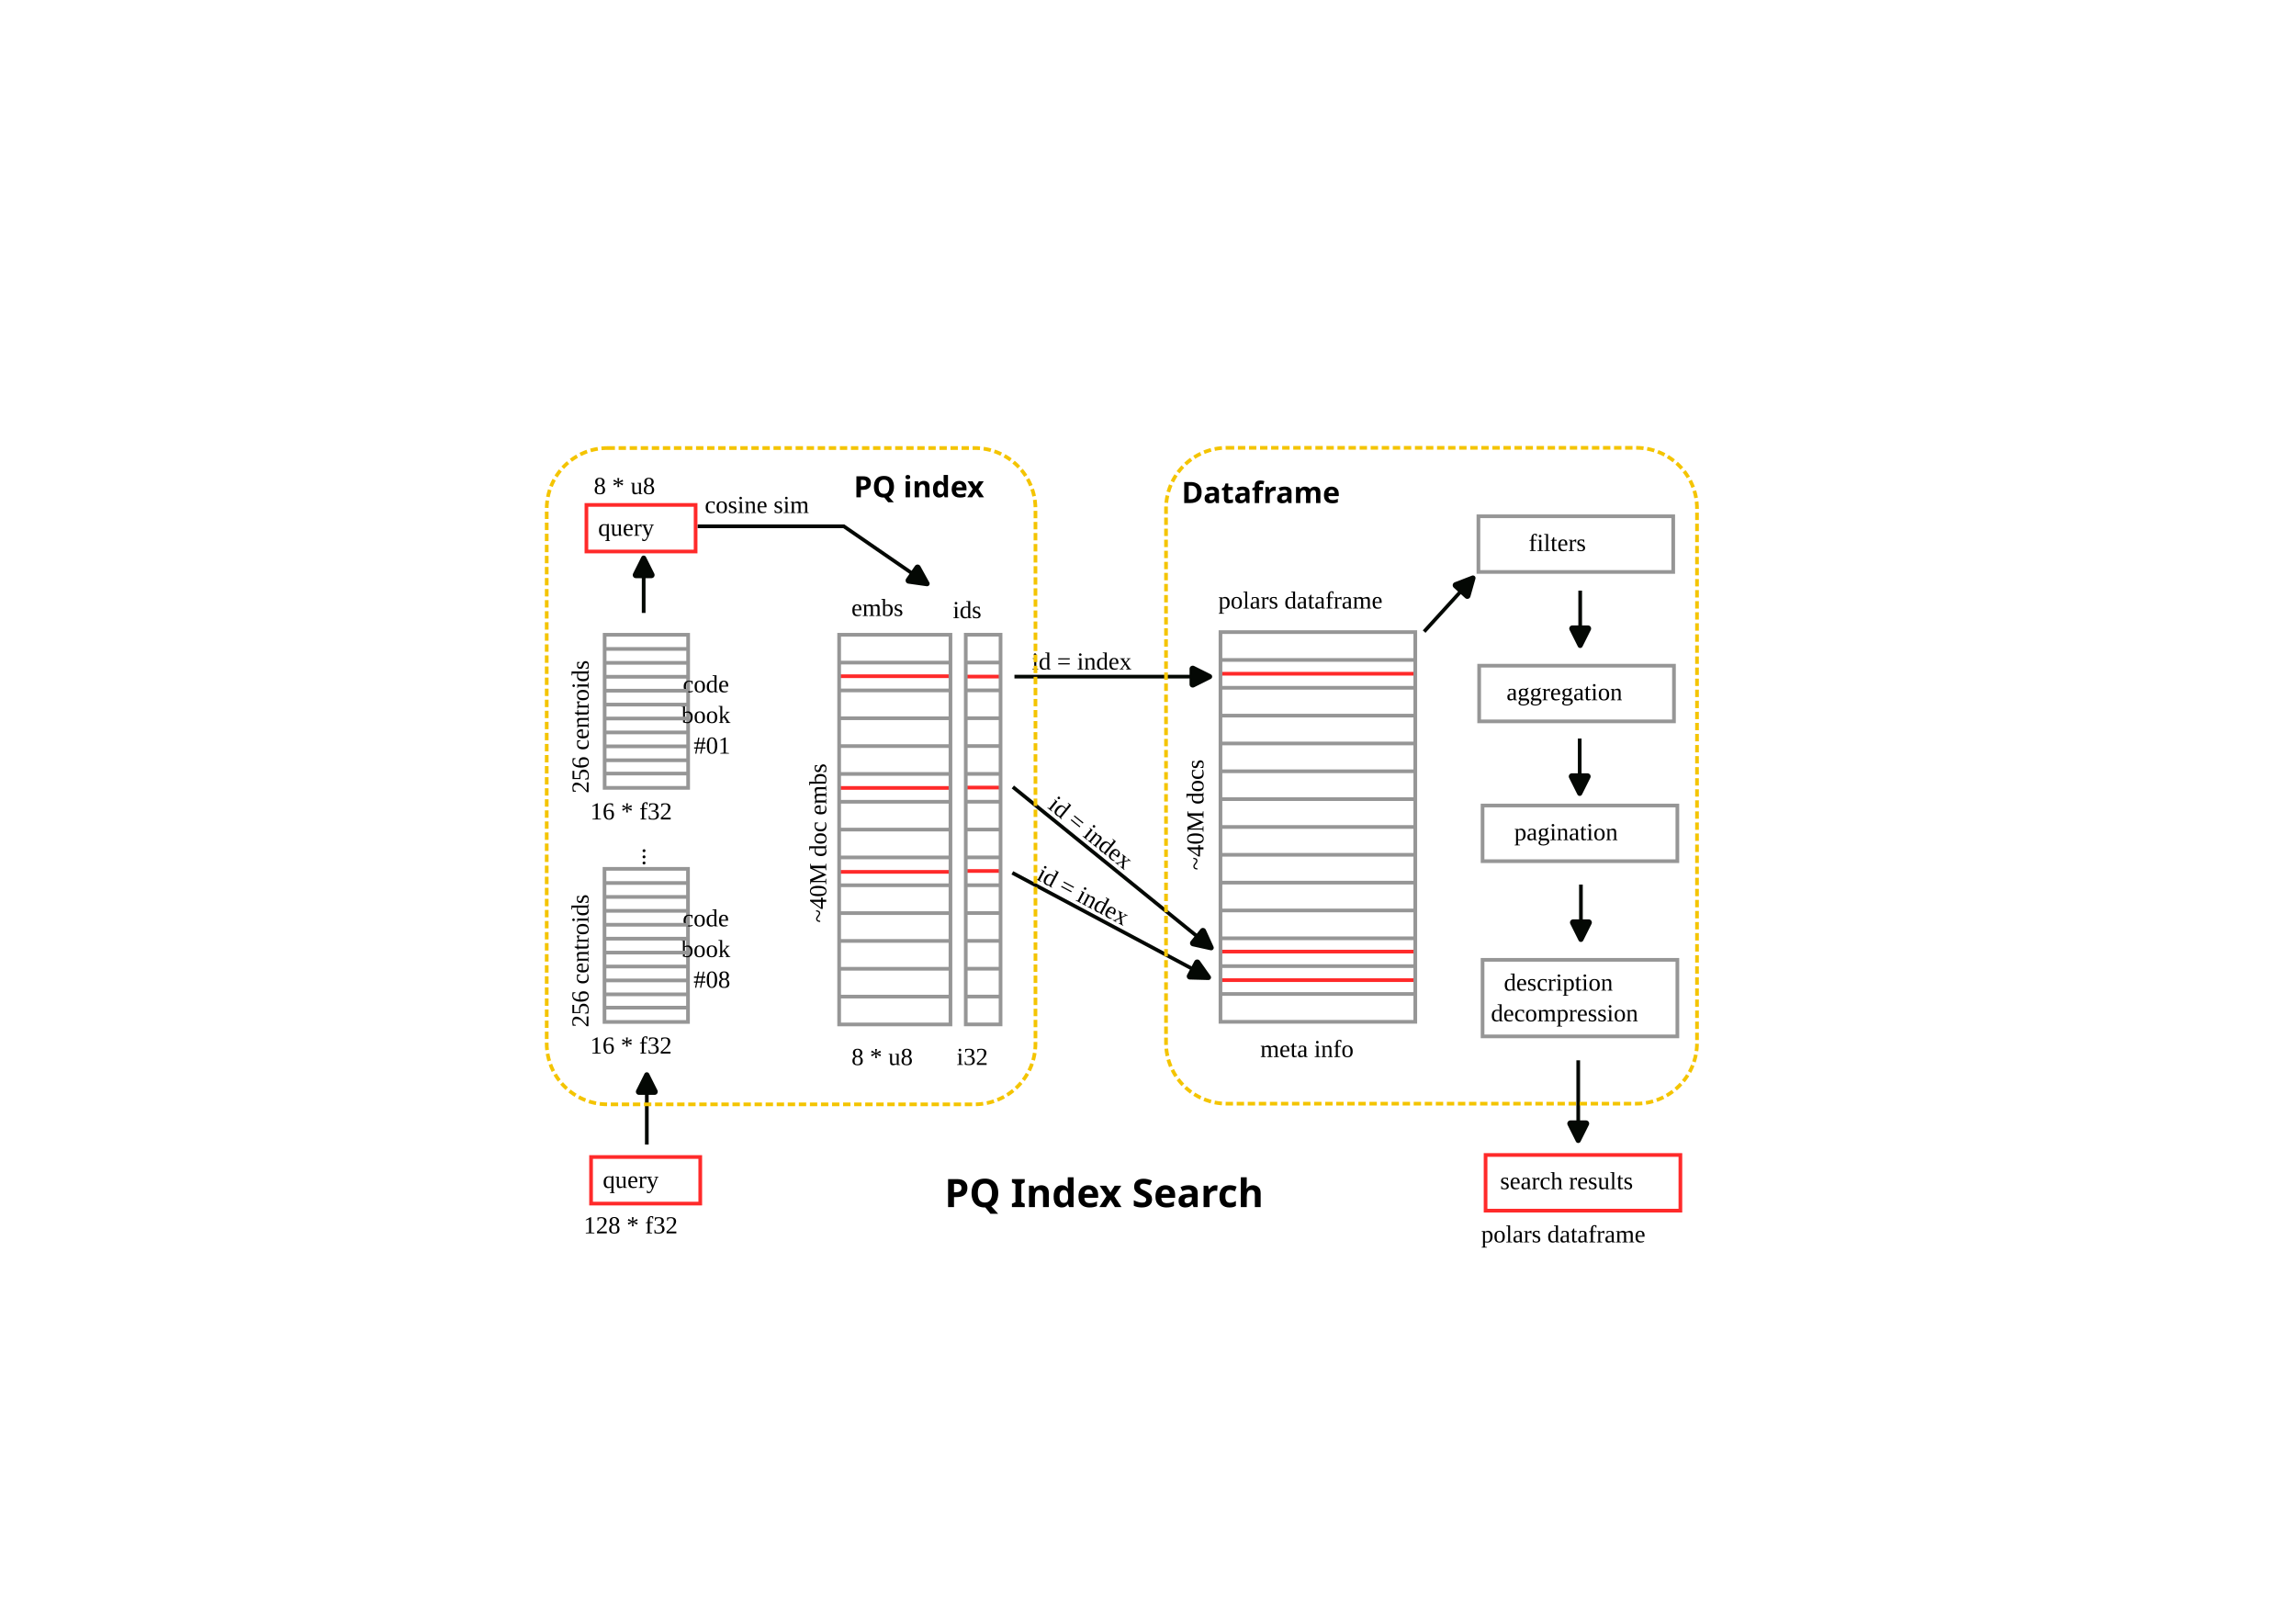
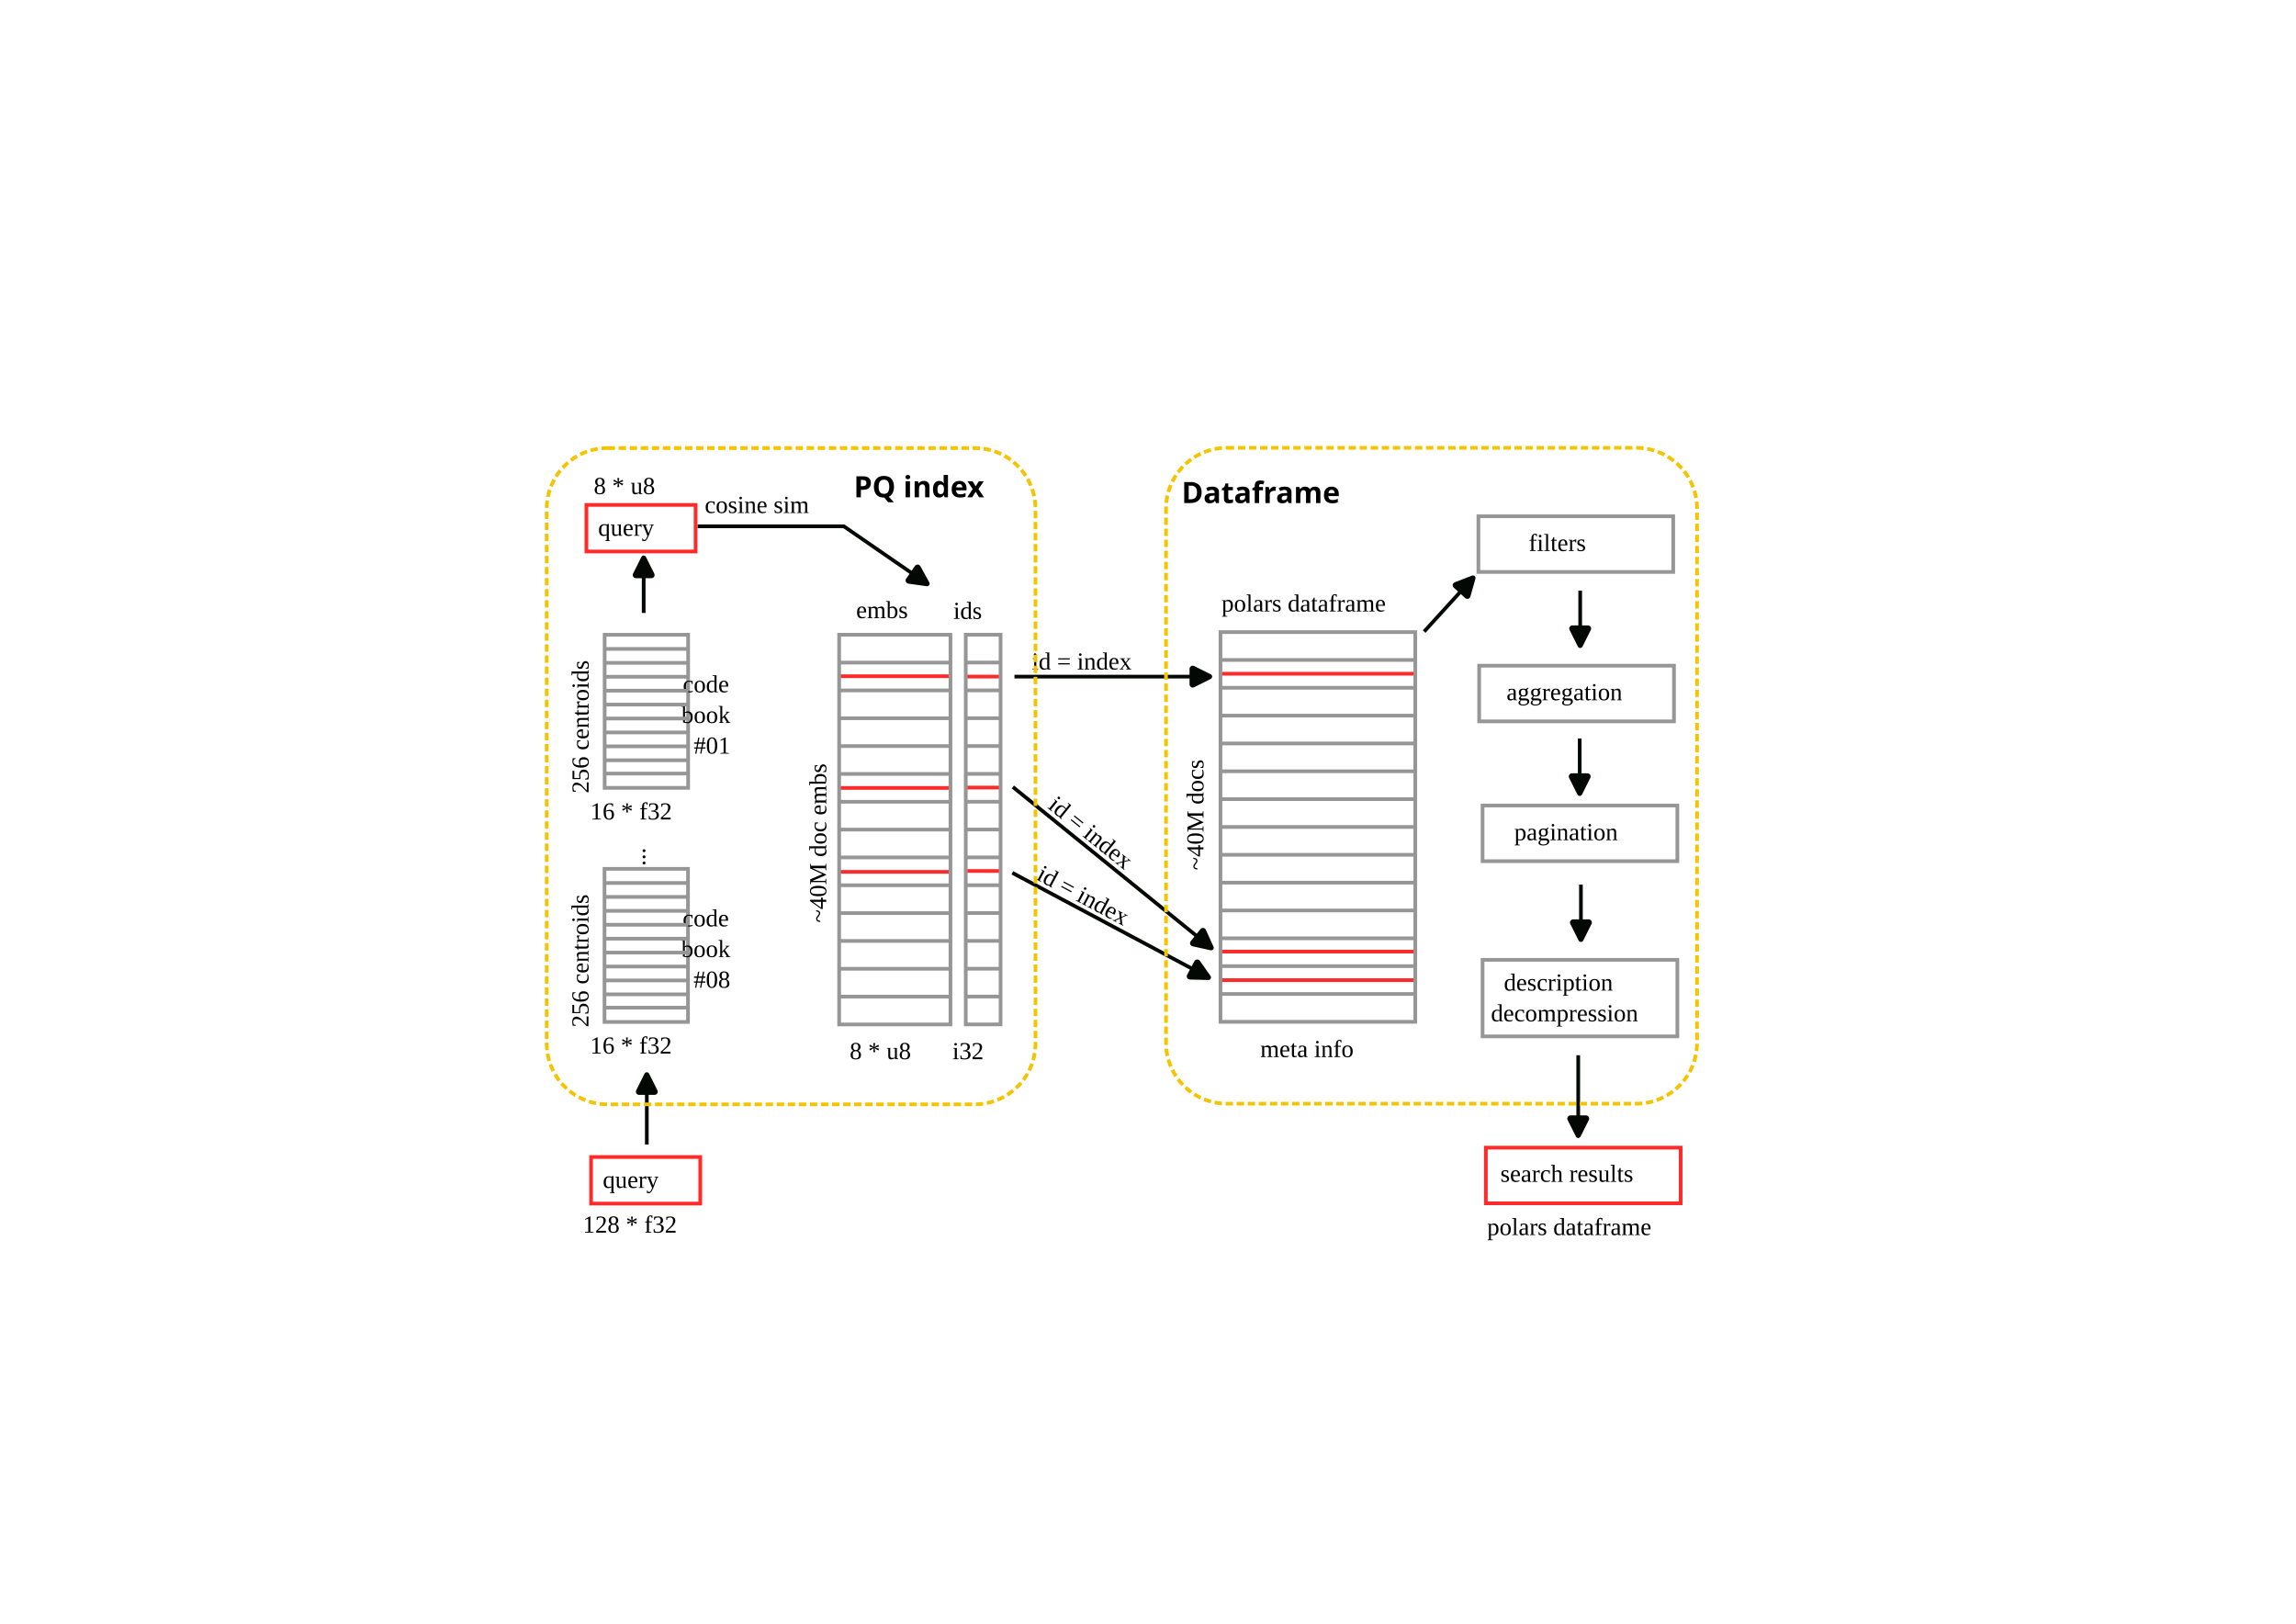
<svg xmlns="http://www.w3.org/2000/svg" width="297mm" height="210mm" viewBox="0 0 297 210" version="1.1" id="svg1348">
  <defs id="defs1345">
    <marker style="overflow:visible" id="RoundedArrow-3-9-7-9" refX="0" refY="0" orient="auto-start-reverse" markerWidth="6.135" markerHeight="5.93" viewBox="0 0 6.135 5.93" preserveAspectRatio="xMidYMid">
      <path transform="scale(0.7)" d="m -0.211,-4.106 6.422,3.211 a 1,1 90 0 1 0,1.789 L -0.211,4.106 A 1.236,1.236 31.717 0 1 -2,3 v -6 a 1.236,1.236 148.283 0 1 1.789,-1.106 z" style="fill:context-stroke;fill-rule:evenodd;stroke:none" id="path1367-8-7-87-7" />
    </marker>
    <marker style="overflow:visible" id="RoundedArrow-3-9-7-1" refX="0" refY="0" orient="auto-start-reverse" markerWidth="6.135" markerHeight="5.93" viewBox="0 0 6.135 5.93" preserveAspectRatio="xMidYMid">
      <path transform="scale(0.7)" d="m -0.211,-4.106 6.422,3.211 a 1,1 90 0 1 0,1.789 L -0.211,4.106 A 1.236,1.236 31.717 0 1 -2,3 v -6 a 1.236,1.236 148.283 0 1 1.789,-1.106 z" style="fill:context-stroke;fill-rule:evenodd;stroke:none" id="path1367-8-7-87-2" />
    </marker>
    <marker style="overflow:visible" id="RoundedArrow-3-2" refX="0" refY="0" orient="auto-start-reverse" markerWidth="6.135" markerHeight="5.93" viewBox="0 0 6.135 5.93" preserveAspectRatio="xMidYMid">
      <path transform="scale(0.7)" d="m -0.211,-4.106 6.422,3.211 a 1,1 90 0 1 0,1.789 L -0.211,4.106 A 1.236,1.236 31.717 0 1 -2,3 v -6 a 1.236,1.236 148.283 0 1 1.789,-1.106 z" style="fill:context-stroke;fill-rule:evenodd;stroke:none" id="path1367-8-58" />
    </marker>
    <marker style="overflow:visible" id="RoundedArrow-3-7" refX="0" refY="0" orient="auto-start-reverse" markerWidth="6.135" markerHeight="5.93" viewBox="0 0 6.135 5.93" preserveAspectRatio="xMidYMid">
      <path transform="scale(0.7)" d="m -0.211,-4.106 6.422,3.211 a 1,1 90 0 1 0,1.789 L -0.211,4.106 A 1.236,1.236 31.717 0 1 -2,3 v -6 a 1.236,1.236 148.283 0 1 1.789,-1.106 z" style="fill:context-stroke;fill-rule:evenodd;stroke:none" id="path1367-8-5" />
    </marker>
    <marker style="overflow:visible" id="RoundedArrow-3-7-4" refX="0" refY="0" orient="auto-start-reverse" markerWidth="6.135" markerHeight="5.93" viewBox="0 0 6.135 5.93" preserveAspectRatio="xMidYMid">
      <path transform="scale(0.7)" d="m -0.211,-4.106 6.422,3.211 a 1,1 90 0 1 0,1.789 L -0.211,4.106 A 1.236,1.236 31.717 0 1 -2,3 v -6 a 1.236,1.236 148.283 0 1 1.789,-1.106 z" style="fill:context-stroke;fill-rule:evenodd;stroke:none" id="path1367-8-5-6" />
    </marker>
    <marker style="overflow:visible" id="RoundedArrow-3-7-7" refX="0" refY="0" orient="auto-start-reverse" markerWidth="6.135" markerHeight="5.93" viewBox="0 0 6.135 5.93" preserveAspectRatio="xMidYMid">
      <path transform="scale(0.7)" d="m -0.211,-4.106 6.422,3.211 a 1,1 90 0 1 0,1.789 L -0.211,4.106 A 1.236,1.236 31.717 0 1 -2,3 v -6 a 1.236,1.236 148.283 0 1 1.789,-1.106 z" style="fill:context-stroke;fill-rule:evenodd;stroke:none" id="path1367-8-5-9" />
    </marker>
    <marker style="overflow:visible" id="RoundedArrow-3-7-8" refX="0" refY="0" orient="auto-start-reverse" markerWidth="6.135" markerHeight="5.93" viewBox="0 0 6.135 5.93" preserveAspectRatio="xMidYMid">
      <path transform="scale(0.7)" d="m -0.211,-4.106 6.422,3.211 a 1,1 90 0 1 0,1.789 L -0.211,4.106 A 1.236,1.236 31.717 0 1 -2,3 v -6 a 1.236,1.236 148.283 0 1 1.789,-1.106 z" style="fill:context-stroke;fill-rule:evenodd;stroke:none" id="path1367-8-5-5" />
    </marker>
    <marker style="overflow:visible" id="RoundedArrow-3-9-9" refX="0" refY="0" orient="auto-start-reverse" markerWidth="6.135" markerHeight="5.93" viewBox="0 0 6.135 5.93" preserveAspectRatio="xMidYMid">
      <path transform="scale(0.7)" d="m -0.211,-4.106 6.422,3.211 a 1,1 90 0 1 0,1.789 L -0.211,4.106 A 1.236,1.236 31.717 0 1 -2,3 v -6 a 1.236,1.236 148.283 0 1 1.789,-1.106 z" style="fill:context-stroke;fill-rule:evenodd;stroke:none" id="path1367-8-7-0" />
    </marker>
    <marker style="overflow:visible" id="RoundedArrow-3-9-2" refX="0" refY="0" orient="auto-start-reverse" markerWidth="6.135" markerHeight="5.93" viewBox="0 0 6.135 5.93" preserveAspectRatio="xMidYMid">
      <path transform="scale(0.7)" d="m -0.211,-4.106 6.422,3.211 a 1,1 90 0 1 0,1.789 L -0.211,4.106 A 1.236,1.236 31.717 0 1 -2,3 v -6 a 1.236,1.236 148.283 0 1 1.789,-1.106 z" style="fill:context-stroke;fill-rule:evenodd;stroke:none" id="path1367-8-7-2" />
    </marker>
    <marker style="overflow:visible" id="RoundedArrow-3-9-0" refX="0" refY="0" orient="auto-start-reverse" markerWidth="6.135" markerHeight="5.93" viewBox="0 0 6.135 5.93" preserveAspectRatio="xMidYMid">
      <path transform="scale(0.7)" d="m -0.211,-4.106 6.422,3.211 a 1,1 90 0 1 0,1.789 L -0.211,4.106 A 1.236,1.236 31.717 0 1 -2,3 v -6 a 1.236,1.236 148.283 0 1 1.789,-1.106 z" style="fill:context-stroke;fill-rule:evenodd;stroke:none" id="path1367-8-7-3" />
    </marker>
    <marker style="overflow:visible" id="RoundedArrow-3-9-3-2" refX="0" refY="0" orient="auto-start-reverse" markerWidth="6.135" markerHeight="5.93" viewBox="0 0 6.135 5.93" preserveAspectRatio="xMidYMid">
      <path transform="scale(0.7)" d="m -0.211,-4.106 6.422,3.211 a 1,1 90 0 1 0,1.789 L -0.211,4.106 A 1.236,1.236 31.717 0 1 -2,3 v -6 a 1.236,1.236 148.283 0 1 1.789,-1.106 z" style="fill:context-stroke;fill-rule:evenodd;stroke:none" id="path1367-8-7-6" />
    </marker>
  </defs>
  <g id="layer1">
    <path style="fill:none;stroke:#ff2a2a;stroke-width:0.477;stroke-dasharray:none;stroke-opacity:1" d="m 157.903,87.136 h 25.189" id="path983-6-7-6-64-7-0-4-0-29" />
    <path style="fill:none;stroke:#ff2a2a;stroke-width:0.477;stroke-dasharray:none;stroke-opacity:1" d="m 157.925,123.074 h 25.189" id="path983-6-7-6-64-7-0-4-0-2" />
    <path style="fill:none;stroke:#ff2a2a;stroke-width:0.477;stroke-dasharray:none;stroke-opacity:1" d="m 157.897,126.765 h 25.189" id="path983-6-7-6-64-7-0-4-0" />
    <path style="fill:none;stroke:#ff2a2a;stroke-width:0.477;stroke-dasharray:none;stroke-opacity:1" d="m 124.938,101.859 h 4.473" id="path983-9-2-8-1-1-7" />
    <path style="fill:none;stroke:#ff2a2a;stroke-width:0.477;stroke-dasharray:none;stroke-opacity:1" d="m 124.928,112.648 h 4.473" id="path983-9-2-8-1-1-4" />
    <path style="fill:none;stroke:#ff2a2a;stroke-width:0.477;stroke-dasharray:none;stroke-opacity:1" d="m 124.944,87.505 h 4.473" id="path983-9-2-8-1-1" />
    <path style="fill:none;stroke:#ff2a2a;stroke-width:0.477;stroke-dasharray:none;stroke-opacity:1" d="m 108.496,112.762 h 14.378" id="path983-6-7-36-0-2-1-7-5" />
    <path style="fill:none;stroke:#ff2a2a;stroke-width:0.477;stroke-dasharray:none;stroke-opacity:1" d="m 108.569,101.908 h 14.378" id="path983-6-7-36-0-2-1-7" />
    <path style="fill:none;stroke:#ff2a2a;stroke-width:0.477;stroke-dasharray:none;stroke-opacity:1" d="M 108.572,87.458 H 122.951" id="path983-6-7-36-0-2-1" />
    <rect style="fill:none;stroke:#969696;stroke-width:0.477;stroke-dasharray:none;stroke-opacity:1" id="rect979-5-4-9-4" width="10.8" height="19.8" x="78.214" y="82.097" />
    <text xml:space="preserve" style="font-size:3.175px;fill:none;stroke:#000000;stroke-width:0.476" x="-92.01" y="76.139" id="text954-9-4-7-1-9-3-0-5-8-1-7" transform="rotate(-90)">
      <tspan style="font-size:3.175px;text-align:center;text-anchor:middle;fill:#000000;fill-opacity:1;stroke:none;stroke-width:0.476" x="-92.01" y="76.139" id="tspan2350-5-2-0-9-6-0-5-6">256 centroids</tspan>
    </text>
    <text xml:space="preserve" style="font-size:3.175px;fill:none;stroke:#000000;stroke-width:0.476" x="83.627" y="105.987" id="text954-9-4-48-1-49-4-49-5">
      <tspan style="font-size:3.175px;text-align:center;text-anchor:middle;fill:#000000;fill-opacity:1;stroke:none;stroke-width:0.476" x="83.627" y="105.987" id="tspan2309-89-1-1-2-2-7">16 * f32</tspan>
    </text>
    <text xml:space="preserve" style="font-size:3.175px;fill:none;stroke:#000000;stroke-width:0.476" x="94.092" y="89.537" id="text954-9-4-48-1-49-4-9-5-1">
      <tspan style="font-size:3.175px;text-align:center;text-anchor:middle;fill:#000000;fill-opacity:1;stroke:none;stroke-width:0.476" x="94.092" y="89.537" id="tspan2309-89-1-1-2-6-7-3">code</tspan>
      <tspan style="font-size:3.175px;text-align:center;text-anchor:middle;fill:#000000;fill-opacity:1;stroke:none;stroke-width:0.476" x="94.092" y="93.506" id="tspan3989-4-3">book</tspan>
      <tspan style="font-size:3.175px;text-align:center;text-anchor:middle;fill:#000000;fill-opacity:1;stroke:none;stroke-width:0.476" x="94.092" y="97.475" id="tspan3991-9-3">#01</tspan>
    </text>
    <text xml:space="preserve" style="font-size:3.175px;fill:none;stroke:#000000;stroke-width:0.476" x="-108.829" y="83.447" id="text954-9-4-7-1-9-3-0-5-8-9-4-9-8" transform="rotate(-90)">
      <tspan style="font-size:3.175px;text-align:center;text-anchor:middle;fill:#000000;fill-opacity:1;stroke:none;stroke-width:0.476" x="-108.829" y="83.447" id="tspan2350-5-2-0-9-6-0-0-0-4-5">...</tspan>
    </text>
    <path style="fill:none;stroke:#969696;stroke-width:0.477;stroke-dasharray:none;stroke-opacity:1" d="M 78.172,83.928 H 89.045" id="path983-8-4-1-4-5-1" />
    <path style="fill:none;stroke:#969696;stroke-width:0.477;stroke-dasharray:none;stroke-opacity:1" d="M 78.171,85.728 H 89.044" id="path983-8-4-1-4-0-93-0" />
    <path style="fill:none;stroke:#969696;stroke-width:0.477;stroke-dasharray:none;stroke-opacity:1" d="M 78.171,87.528 H 89.044" id="path983-8-4-1-4-0-5-5-8" />
    <path style="fill:none;stroke:#969696;stroke-width:0.477;stroke-dasharray:none;stroke-opacity:1" d="M 78.171,89.328 H 89.044" id="path983-8-4-1-4-0-0-7-7" />
    <path style="fill:none;stroke:#969696;stroke-width:0.477;stroke-dasharray:none;stroke-opacity:1" d="M 78.171,91.128 H 89.044" id="path983-8-4-1-4-0-2-0-6" />
    <path style="fill:none;stroke:#969696;stroke-width:0.477;stroke-dasharray:none;stroke-opacity:1" d="M 78.171,92.928 H 89.044" id="path983-8-4-1-4-0-9-81-3" />
    <path style="fill:none;stroke:#969696;stroke-width:0.477;stroke-dasharray:none;stroke-opacity:1" d="M 78.171,94.728 H 89.044" id="path983-8-4-1-4-0-4-9-5" />
    <path style="fill:none;stroke:#969696;stroke-width:0.477;stroke-dasharray:none;stroke-opacity:1" d="M 78.171,96.528 H 89.044" id="path983-8-4-1-4-0-3-9-0" />
    <path style="fill:none;stroke:#969696;stroke-width:0.477;stroke-dasharray:none;stroke-opacity:1" d="M 78.171,98.328 H 89.044" id="path983-8-4-1-4-0-51-78-8" />
    <path style="fill:none;stroke:#969696;stroke-width:0.477;stroke-dasharray:none;stroke-opacity:1" d="M 78.087,100.048 H 88.96" id="path983-8-4-1-4-0-7-2-0" />
    <rect style="fill:none;stroke:#969696;stroke-width:0.477;stroke-dasharray:none;stroke-opacity:1" id="rect979-5-4-4-5-4" width="10.8" height="19.8" x="78.195" y="112.371" />
    <text xml:space="preserve" style="font-size:3.175px;fill:none;stroke:#000000;stroke-width:0.476" x="-122.284" y="76.12" id="text954-9-4-7-1-9-3-0-5-8-3-3-1" transform="rotate(-90)">
      <tspan style="font-size:3.175px;text-align:center;text-anchor:middle;fill:#000000;fill-opacity:1;stroke:none;stroke-width:0.476" x="-122.284" y="76.12" id="tspan2350-5-2-0-9-6-0-1-4-1">256 centroids</tspan>
    </text>
    <text xml:space="preserve" style="font-size:3.175px;fill:none;stroke:#000000;stroke-width:0.476" x="83.608" y="136.261" id="text954-9-4-48-1-49-4-4-9-3">
      <tspan style="font-size:3.175px;text-align:center;text-anchor:middle;fill:#000000;fill-opacity:1;stroke:none;stroke-width:0.476" x="83.608" y="136.261" id="tspan2309-89-1-1-2-69-0-5">16 * f32</tspan>
    </text>
    <text xml:space="preserve" style="font-size:3.175px;fill:none;stroke:#000000;stroke-width:0.476" x="94.072" y="119.811" id="text954-9-4-48-1-49-4-9-4-2-9">
      <tspan style="font-size:3.175px;text-align:center;text-anchor:middle;fill:#000000;fill-opacity:1;stroke:none;stroke-width:0.476" x="94.072" y="119.811" id="tspan2309-89-1-1-2-6-2-0-3">code</tspan>
      <tspan style="font-size:3.175px;text-align:center;text-anchor:middle;fill:#000000;fill-opacity:1;stroke:none;stroke-width:0.476" x="94.072" y="123.78" id="tspan3989-2-1-4">book</tspan>
      <tspan style="font-size:3.175px;text-align:center;text-anchor:middle;fill:#000000;fill-opacity:1;stroke:none;stroke-width:0.476" x="94.072" y="127.749" id="tspan4605-9-1">#08</tspan>
    </text>
    <path style="fill:none;stroke:#969696;stroke-width:0.477;stroke-dasharray:none;stroke-opacity:1" d="M 78.153,114.202 H 89.026" id="path983-8-4-1-4-4-6-5" />
    <path style="fill:none;stroke:#969696;stroke-width:0.477;stroke-dasharray:none;stroke-opacity:1" d="M 78.152,116.002 H 89.025" id="path983-8-4-1-4-0-1-2-0" />
    <path style="fill:none;stroke:#969696;stroke-width:0.477;stroke-dasharray:none;stroke-opacity:1" d="M 78.152,117.802 H 89.025" id="path983-8-4-1-4-0-5-2-1-8" />
    <path style="fill:none;stroke:#969696;stroke-width:0.477;stroke-dasharray:none;stroke-opacity:1" d="M 78.152,119.602 H 89.025" id="path983-8-4-1-4-0-0-8-2-3" />
    <path style="fill:none;stroke:#969696;stroke-width:0.477;stroke-dasharray:none;stroke-opacity:1" d="M 78.152,121.402 H 89.025" id="path983-8-4-1-4-0-2-8-0-5" />
    <path style="fill:none;stroke:#969696;stroke-width:0.477;stroke-dasharray:none;stroke-opacity:1" d="M 78.152,123.202 H 89.025" id="path983-8-4-1-4-0-9-9-7-6" />
    <path style="fill:none;stroke:#969696;stroke-width:0.477;stroke-dasharray:none;stroke-opacity:1" d="M 78.152,125.002 H 89.025" id="path983-8-4-1-4-0-4-2-3-5" />
    <path style="fill:none;stroke:#969696;stroke-width:0.477;stroke-dasharray:none;stroke-opacity:1" d="M 78.152,126.802 H 89.025" id="path983-8-4-1-4-0-3-8-1-9" />
    <path style="fill:none;stroke:#969696;stroke-width:0.477;stroke-dasharray:none;stroke-opacity:1" d="M 78.152,128.602 H 89.025" id="path983-8-4-1-4-0-51-8-1-9" />
    <path style="fill:none;stroke:#969696;stroke-width:0.477;stroke-dasharray:none;stroke-opacity:1" d="M 78.068,130.323 H 88.941" id="path983-8-4-1-4-0-7-8-9-0" />
    <rect style="fill:none;stroke:#ff2a2a;stroke-width:0.477;stroke-dasharray:none;stroke-opacity:1" id="rect979-5-4-4-5-7" width="14.125" height="6.025" x="76.457" y="149.64" />
    <text xml:space="preserve" style="font-size:3.175px;fill:none;stroke:#000000;stroke-width:0.476" x="83.575" y="153.632" id="text954-9-4-48-1-49-4-4-9-9">
      <tspan style="font-size:3.175px;text-align:center;text-anchor:middle;fill:#000000;fill-opacity:1;stroke:none;stroke-width:0.476" x="83.575" y="153.632" id="tspan2309-89-1-1-2-69-0-9">query</tspan>
    </text>
    <path style="fill:none;fill-opacity:1;stroke:#040804;stroke-width:0.477;stroke-dasharray:none;stroke-dashoffset:0;stroke-opacity:1;marker-end:url(#RoundedArrow-3-9-7-9)" d="m 83.669,148.026 v -7.089" id="path2425-0-5-5-4-7" />
-     <text xml:space="preserve" style="font-size:3.175px;fill:none;stroke:#000000;stroke-width:0.476" x="83.566" y="159.515" id="text954-9-4-0-6">
-       <tspan style="font-size:3.175px;text-align:center;text-anchor:middle;fill:#000000;fill-opacity:1;stroke:none;stroke-width:0.476" x="83.566" y="159.515" id="tspan2309-2-3">128 * f32</tspan>
+     <text xml:space="preserve" style="font-size:3.175px;fill:none;stroke:#000000;stroke-width:0.476" x="83.466" y="159.422" id="text954-9-4-0-6">
+       <tspan style="font-size:3.175px;text-align:center;text-anchor:middle;fill:#000000;fill-opacity:1;stroke:none;stroke-width:0.476" x="83.466" y="159.422" id="tspan2309-2-3">128 * f32</tspan>
    </text>
    <rect style="fill:none;stroke:#ff2a2a;stroke-width:0.477;stroke-dasharray:none;stroke-opacity:1" id="rect979-5-4-4-5-7-3" width="14.125" height="6.025" x="75.856" y="65.303" />
    <text xml:space="preserve" style="font-size:3.175px;fill:none;stroke:#000000;stroke-width:0.476" x="82.975" y="69.295" id="text954-9-4-48-1-49-4-4-9-9-2">
      <tspan style="font-size:3.175px;text-align:center;text-anchor:middle;fill:#000000;fill-opacity:1;stroke:none;stroke-width:0.476" x="82.975" y="69.295" id="tspan2309-89-1-1-2-69-0-9-4">query</tspan>
    </text>
    <text xml:space="preserve" style="font-size:3.175px;fill:none;stroke:#000000;stroke-width:0.476" x="82.755" y="63.902" id="text954-9-4-0-3">
      <tspan style="font-size:3.175px;text-align:center;text-anchor:middle;fill:#000000;fill-opacity:1;stroke:none;stroke-width:0.476" x="82.755" y="63.902" id="tspan2309-2-7">8 * u8</tspan>
    </text>
    <path style="fill:none;fill-opacity:1;stroke:#040804;stroke-width:0.477;stroke-dasharray:none;stroke-dashoffset:0;stroke-opacity:1;marker-end:url(#RoundedArrow-3-9-7-1)" d="m 83.262,79.274 v -5.163" id="path2425-0-5-5-4-2" />
    <text xml:space="preserve" style="font-size:3.175px;fill:none;stroke:#000000;stroke-width:0.476" x="-107.061" y="106.88" id="text954-9-4-7-1-9-3-0-5-3-7" transform="rotate(-90)">
      <tspan style="font-size:3.175px;text-align:center;text-anchor:middle;fill:#000000;fill-opacity:1;stroke:none;stroke-width:0.476" x="-107.061" y="106.88" id="tspan2350-5-2-0-9-6-3-6">~40M doc embs</tspan>
    </text>
    <rect style="fill:none;stroke:#969696;stroke-width:0.477;stroke-dasharray:none;stroke-opacity:1" id="rect979-2-6-3-1" width="14.4" height="50.4" x="108.548" y="82.095" />
    <path style="fill:none;stroke:#969696;stroke-width:0.477;stroke-dasharray:none;stroke-opacity:1" d="m 108.58,85.695 h 14.364" id="path983-8-4-7-5" />
    <path style="fill:none;stroke:#969696;stroke-width:0.477;stroke-dasharray:none;stroke-opacity:1" d="m 108.58,89.295 h 14.343" id="path983-6-9-0-3-0" />
    <path style="fill:none;stroke:#969696;stroke-width:0.477;stroke-dasharray:none;stroke-opacity:1" d="m 108.58,92.895 h 14.378" id="path983-6-7-36-0-2-6" />
    <path style="fill:none;stroke:#969696;stroke-width:0.477;stroke-dasharray:none;stroke-opacity:1" d="m 108.58,96.495 h 14.346" id="path983-6-7-5-80-4-6-5" />
    <path style="fill:none;stroke:#969696;stroke-width:0.477;stroke-dasharray:none;stroke-opacity:1" d="m 108.58,100.095 h 14.382" id="path983-6-7-3-2-6-5-0" />
    <path style="fill:none;stroke:#969696;stroke-width:0.477;stroke-dasharray:none;stroke-opacity:1" d="m 108.58,103.695 h 14.365" id="path983-6-7-56-10-2-2-8" />
    <path style="fill:none;stroke:#969696;stroke-width:0.477;stroke-dasharray:none;stroke-opacity:1" d="m 108.58,107.295 h 14.378" id="path983-6-7-2-51-6-6-1" />
    <path style="fill:none;stroke:#969696;stroke-width:0.477;stroke-dasharray:none;stroke-opacity:1" d="m 108.58,110.895 h 14.382" id="path983-6-7-9-1-7-5-2" />
    <path style="fill:none;stroke:#969696;stroke-width:0.477;stroke-dasharray:none;stroke-opacity:1" d="m 108.58,114.495 h 14.399" id="path983-6-7-1-0-5-8-26" />
    <path style="fill:none;stroke:#969696;stroke-width:0.477;stroke-dasharray:none;stroke-opacity:1" d="m 108.58,118.095 h 14.351" id="path983-6-7-27-8-6-7-9" />
    <path style="fill:none;stroke:#969696;stroke-width:0.477;stroke-dasharray:none;stroke-opacity:1" d="m 108.58,121.695 h 14.334" id="path983-6-7-0-5-9-9-1" />
    <path style="fill:none;stroke:#969696;stroke-width:0.477;stroke-dasharray:none;stroke-opacity:1" d="m 108.58,125.295 h 14.359" id="path983-6-7-93-0-8-6-0" />
    <path style="fill:none;stroke:#969696;stroke-width:0.477;stroke-dasharray:none;stroke-opacity:1" d="m 108.58,128.895 h 14.364" id="path983-6-7-6-64-7-0-42" />
    <rect style="fill:none;stroke:#969696;stroke-width:0.477;stroke-dasharray:none;stroke-opacity:1" id="rect979-6-6-2-4-7" width="4.5" height="50.4" x="124.927" y="82.089" />
    <path style="fill:none;stroke:#969696;stroke-width:0.477;stroke-dasharray:none;stroke-opacity:1" d="m 124.958,85.689 h 4.473" id="path983-9-2-8-1-4" />
    <path style="fill:none;stroke:#969696;stroke-width:0.477;stroke-dasharray:none;stroke-opacity:1" d="m 124.958,89.289 h 4.512" id="path983-6-3-5-2-0-0" />
    <path style="fill:none;stroke:#969696;stroke-width:0.477;stroke-dasharray:none;stroke-opacity:1" d="m 124.958,92.889 h 4.474" id="path983-6-7-7-8-9-4-3" />
    <path style="fill:none;stroke:#969696;stroke-width:0.477;stroke-dasharray:none;stroke-opacity:1" d="m 124.958,96.489 h 4.466" id="path983-6-7-5-4-6-9-8-2" />
    <path style="fill:none;stroke:#969696;stroke-width:0.477;stroke-dasharray:none;stroke-opacity:1" d="m 124.958,100.089 h 4.493" id="path983-6-7-3-5-2-6-7-8" />
    <path style="fill:none;stroke:#969696;stroke-width:0.477;stroke-dasharray:none;stroke-opacity:1" d="m 124.958,103.689 h 4.465" id="path983-6-7-56-2-8-0-0-0" />
    <path style="fill:none;stroke:#969696;stroke-width:0.477;stroke-dasharray:none;stroke-opacity:1" d="M 124.958,107.289 H 129.402" id="path983-6-7-2-54-4-2-8-3" />
    <path style="fill:none;stroke:#969696;stroke-width:0.477;stroke-dasharray:none;stroke-opacity:1" d="m 124.958,110.889 h 4.477" id="path983-6-7-9-7-7-7-6-7" />
    <path style="fill:none;stroke:#969696;stroke-width:0.477;stroke-dasharray:none;stroke-opacity:1" d="m 124.958,114.489 h 4.471" id="path983-6-7-1-44-2-6-2-0" />
    <path style="fill:none;stroke:#969696;stroke-width:0.477;stroke-dasharray:none;stroke-opacity:1" d="m 124.958,118.089 h 4.45" id="path983-6-7-27-3-4-1-4-0" />
    <path style="fill:none;stroke:#969696;stroke-width:0.477;stroke-dasharray:none;stroke-opacity:1" d="m 124.958,121.689 h 4.434" id="path983-6-7-0-0-0-3-7-3" />
    <path style="fill:none;stroke:#969696;stroke-width:0.477;stroke-dasharray:none;stroke-opacity:1" d="m 124.958,125.289 h 4.464" id="path983-6-7-93-7-6-2-9-4" />
    <path style="fill:none;stroke:#969696;stroke-width:0.477;stroke-dasharray:none;stroke-opacity:1" d="m 124.958,128.889 h 4.459" id="path983-6-7-6-8-2-1-3-9" />
-     <text xml:space="preserve" style="font-size:3.175px;fill:none;stroke:#000000;stroke-width:0.476" x="115.467" y="79.664" id="text954-9-4-48-9-0-5-9-2">
-       <tspan style="font-size:3.175px;text-align:center;text-anchor:middle;fill:#000000;fill-opacity:1;stroke:none;stroke-width:0.476" x="115.467" y="79.664" id="tspan2309-89-9-8-9-2-7">embs</tspan>
-     </text>
-     <text xml:space="preserve" style="font-size:3.175px;fill:none;stroke:#000000;stroke-width:0.476" x="127.083" y="79.945" id="text954-9-4-48-9-1-9-8-4">
-       <tspan style="font-size:3.175px;text-align:center;text-anchor:middle;fill:#000000;fill-opacity:1;stroke:none;stroke-width:0.476" x="127.083" y="79.945" id="tspan2309-89-9-3-1-3-2">ids</tspan>
-     </text>
-     <text xml:space="preserve" style="font-size:3.175px;fill:none;stroke:#000000;stroke-width:0.476" x="116.095" y="137.747" id="text954-9-4-48-1-49-0-5">
-       <tspan style="font-size:3.175px;text-align:center;text-anchor:middle;fill:#000000;fill-opacity:1;stroke:none;stroke-width:0.476" x="116.095" y="137.747" id="tspan2309-89-1-1-1-2">8 * u8</tspan>
-     </text>
-     <text xml:space="preserve" style="font-size:3.175px;fill:none;stroke:#000000;stroke-width:0.476" x="127.762" y="137.731" id="text954-9-4-48-1-0-0-7-4">
-       <tspan style="font-size:3.175px;text-align:center;text-anchor:middle;fill:#000000;fill-opacity:1;stroke:none;stroke-width:0.476" x="127.762" y="137.731" id="tspan2309-89-1-3-7-8-4">i32</tspan>
+     <text xml:space="preserve" style="font-size:3.175px;fill:none;stroke:#000000;stroke-width:0.476" x="116.079" y="79.944" id="text954-9-4-48-9-0-5-9-2">
+       <tspan style="font-size:3.175px;text-align:center;text-anchor:middle;fill:#000000;fill-opacity:1;stroke:none;stroke-width:0.476" x="116.079" y="79.944" id="tspan2309-89-9-8-9-2-7">embs</tspan>
+     </text>
+     <text xml:space="preserve" style="font-size:3.175px;fill:none;stroke:#000000;stroke-width:0.476" x="127.158" y="80.045" id="text954-9-4-48-9-1-9-8-4">
+       <tspan style="font-size:3.175px;text-align:center;text-anchor:middle;fill:#000000;fill-opacity:1;stroke:none;stroke-width:0.476" x="127.158" y="80.045" id="tspan2309-89-9-3-1-3-2">ids</tspan>
+     </text>
+     <text xml:space="preserve" style="font-size:3.175px;fill:none;stroke:#000000;stroke-width:0.476" x="115.86" y="136.986" id="text954-9-4-48-1-49-0-5">
+       <tspan style="font-size:3.175px;text-align:center;text-anchor:middle;fill:#000000;fill-opacity:1;stroke:none;stroke-width:0.476" x="115.86" y="136.986" id="tspan2309-89-1-1-1-2">8 * u8</tspan>
+     </text>
+     <text xml:space="preserve" style="font-size:3.175px;fill:none;stroke:#000000;stroke-width:0.476" x="127.209" y="136.989" id="text954-9-4-48-1-0-0-7-4">
+       <tspan style="font-size:3.175px;text-align:center;text-anchor:middle;fill:#000000;fill-opacity:1;stroke:none;stroke-width:0.476" x="127.209" y="136.989" id="tspan2309-89-1-3-7-8-4">i32</tspan>
    </text>
    <path style="fill:none;fill-opacity:1;stroke:#040804;stroke-width:0.477;stroke-dasharray:none;stroke-dashoffset:0;stroke-opacity:1;marker-end:url(#RoundedArrow-3-2)" d="m 90.246,68.069 h 18.907 l 9.182,6.327" id="path2425-0-5-3" />
    <text xml:space="preserve" style="font-size:3.175px;fill:none;stroke:#000000;stroke-width:0.476" x="99.892" y="66.343" id="text954-9-4-48-1-49-4-49-0">
      <tspan style="font-size:3.175px;text-align:center;text-anchor:middle;fill:#000000;fill-opacity:1;stroke:none;stroke-width:0.476" x="99.892" y="66.343" id="tspan2309-89-1-1-2-2-2">cosine sim</tspan>
    </text>
    <text xml:space="preserve" style="font-size:3.175px;fill:none;stroke:#000000;stroke-width:0.476" x="-103.404" y="155.675" id="text954-9-4-7-1-9-3-0-5-3-1" transform="rotate(-90)">
      <tspan style="font-size:3.175px;text-align:center;text-anchor:middle;fill:#000000;fill-opacity:1;stroke:none;stroke-width:0.476" x="-103.404" y="155.675" id="tspan2350-5-2-0-9-6-3-1">~40M docs</tspan>
    </text>
    <rect style="fill:none;stroke:#969696;stroke-width:0.477;stroke-dasharray:none;stroke-opacity:1" id="rect979-2-6-3-7" width="25.2" height="50.4" x="157.875" y="81.754" />
    <path style="fill:none;stroke:#969696;stroke-width:0.477;stroke-dasharray:none;stroke-opacity:1" d="m 157.907,85.354 h 25.205" id="path983-8-4-7-0" />
    <path style="fill:none;stroke:#969696;stroke-width:0.477;stroke-dasharray:none;stroke-opacity:1" d="M 157.907,88.954 H 183.079" id="path983-6-9-0-3-4" />
    <path style="fill:none;stroke:#969696;stroke-width:0.477;stroke-dasharray:none;stroke-opacity:1" d="m 157.907,92.554 h 25.174" id="path983-6-7-36-0-2-0" />
    <path style="fill:none;stroke:#969696;stroke-width:0.477;stroke-dasharray:none;stroke-opacity:1" d="m 157.907,96.154 h 25.2" id="path983-6-7-5-80-4-6-8" />
    <path style="fill:none;stroke:#969696;stroke-width:0.477;stroke-dasharray:none;stroke-opacity:1" d="m 157.907,99.754 h 25.19" id="path983-6-7-3-2-6-5-5" />
    <path style="fill:none;stroke:#969696;stroke-width:0.477;stroke-dasharray:none;stroke-opacity:1" d="m 157.907,103.354 h 25.164" id="path983-6-7-56-10-2-2-1" />
    <path style="fill:none;stroke:#969696;stroke-width:0.477;stroke-dasharray:none;stroke-opacity:1" d="m 157.907,106.954 h 25.167" id="path983-6-7-2-51-6-6-6" />
    <path style="fill:none;stroke:#969696;stroke-width:0.477;stroke-dasharray:none;stroke-opacity:1" d="m 157.907,110.554 h 25.079" id="path983-6-7-9-1-7-5-6" />
    <path style="fill:none;stroke:#969696;stroke-width:0.477;stroke-dasharray:none;stroke-opacity:1" d="m 157.907,114.154 h 25.195" id="path983-6-7-1-0-5-8-2" />
    <path style="fill:none;stroke:#969696;stroke-width:0.477;stroke-dasharray:none;stroke-opacity:1" d="M 157.907,117.754 H 183.07" id="path983-6-7-27-8-6-7-1" />
    <path style="fill:none;stroke:#969696;stroke-width:0.477;stroke-dasharray:none;stroke-opacity:1" d="M 157.907,121.354 H 183.083" id="path983-6-7-0-5-9-9-9" />
    <path style="fill:none;stroke:#969696;stroke-width:0.477;stroke-dasharray:none;stroke-opacity:1" d="m 157.907,124.954 h 25.214" id="path983-6-7-93-0-8-6-6" />
    <path style="fill:none;stroke:#969696;stroke-width:0.477;stroke-dasharray:none;stroke-opacity:1" d="m 157.907,128.554 h 25.189" id="path983-6-7-6-64-7-0-4" />
-     <text xml:space="preserve" style="font-size:3.175px;fill:none;stroke:#000000;stroke-width:0.476" x="170.203" y="78.706" id="text954-9-4-48-9-0-5-9-8-8">
-       <tspan style="font-size:3.175px;text-align:center;text-anchor:middle;fill:#000000;fill-opacity:1;stroke:none;stroke-width:0.476" x="170.203" y="78.706" id="tspan2309-89-9-8-9-2-0">polars dataframe</tspan>
+     <text xml:space="preserve" style="font-size:3.175px;fill:none;stroke:#000000;stroke-width:0.476" x="170.627" y="79.084" id="text954-9-4-48-9-0-5-9-8-8">
+       <tspan style="font-size:3.175px;text-align:center;text-anchor:middle;fill:#000000;fill-opacity:1;stroke:none;stroke-width:0.476" x="170.627" y="79.084" id="tspan2309-89-9-8-9-2-0">polars dataframe</tspan>
    </text>
    <text xml:space="preserve" style="font-size:3.175px;fill:none;stroke:#000000;stroke-width:0.476" x="171.045" y="136.715" id="text954-9-4-48-1-49-0-8">
      <tspan style="font-size:3.175px;text-align:center;text-anchor:middle;fill:#000000;fill-opacity:1;stroke:none;stroke-width:0.476" x="171.045" y="136.715" id="tspan2309-89-1-1-1-1">meta info</tspan>
    </text>
    <path style="fill:none;fill-opacity:1;stroke:#040804;stroke-width:0.477;stroke-dasharray:none;stroke-dashoffset:0;stroke-opacity:1;marker-end:url(#RoundedArrow-3-7)" d="M 131.224,87.51 H 154.542" id="path2425-0-5-6" />
    <path style="fill:none;fill-opacity:1;stroke:#040804;stroke-width:0.477;stroke-dasharray:none;stroke-dashoffset:0;stroke-opacity:1;marker-end:url(#RoundedArrow-3-7-4)" d="m 131.02,101.783 24.156,19.581" id="path2425-0-5-6-3" />
    <path style="fill:none;fill-opacity:1;stroke:#040804;stroke-width:0.477;stroke-dasharray:none;stroke-dashoffset:0;stroke-opacity:1;marker-end:url(#RoundedArrow-3-7-7)" d="m 130.952,112.887 23.669,12.622" id="path2425-0-5-6-7" />
    <text xml:space="preserve" style="font-size:3.175px;fill:none;stroke:#000000;stroke-width:0.476" x="141.908" y="86.59" id="text954-9-4-48-9-0-5-9-8-4">
      <tspan style="font-size:3.175px;text-align:center;text-anchor:middle;fill:#000000;fill-opacity:1;stroke:none;stroke-width:0.476" x="141.908" y="86.59" id="tspan2309-89-9-8-9-2-0-9">id = index</tspan>
    </text>
    <text xml:space="preserve" style="font-size:3.175px;fill:none;stroke:#000000;stroke-width:0.476" x="179.407" y="-3.94" id="text954-9-4-48-9-0-5-9-8-4-1" transform="rotate(38.95863)">
      <tspan style="font-size:3.175px;text-align:center;text-anchor:middle;fill:#000000;fill-opacity:1;stroke:none;stroke-width:0.476" x="179.407" y="-3.94" id="tspan2309-89-9-8-9-2-0-9-7">id = index</tspan>
    </text>
    <text xml:space="preserve" style="font-size:3.175px;fill:none;stroke:#000000;stroke-width:0.476" x="180.128" y="37.157" id="text954-9-4-48-9-0-5-9-8-4-1-0" transform="rotate(28.11193)">
      <tspan style="font-size:3.175px;text-align:center;text-anchor:middle;fill:#000000;fill-opacity:1;stroke:none;stroke-width:0.476" x="180.128" y="37.157" id="tspan2309-89-9-8-9-2-0-9-7-6">id = index</tspan>
    </text>
    <rect style="fill:none;stroke:#969696;stroke-width:0.477;stroke-dasharray:none;stroke-opacity:1" id="rect979-5-4-4-5-7-0" width="25.2" height="7.2" x="191.24" y="66.773" />
    <text xml:space="preserve" style="font-size:3.175px;fill:none;stroke:#000000;stroke-width:0.476" x="203.433" y="71.267" id="text954-9-4-48-1-49-4-4-9-9-8">
      <tspan style="font-size:3.175px;text-align:center;text-anchor:middle;fill:#000000;fill-opacity:1;stroke:none;stroke-width:0.476" x="203.433" y="71.267" id="tspan13651">filters</tspan>
    </text>
    <rect style="fill:none;stroke:#969696;stroke-width:0.477;stroke-dasharray:none;stroke-opacity:1" id="rect979-5-4-4-5-7-0-3" width="25.2" height="7.2" x="191.337" y="86.097" />
    <text xml:space="preserve" style="font-size:3.175px;fill:none;stroke:#000000;stroke-width:0.476" x="204.355" y="90.563" id="text954-9-4-48-1-49-4-4-9-9-8-9">
      <tspan style="font-size:3.175px;text-align:center;text-anchor:middle;fill:#000000;fill-opacity:1;stroke:none;stroke-width:0.476" x="204.355" y="90.563" id="tspan13651-4">aggregation</tspan>
    </text>
    <rect style="fill:none;stroke:#969696;stroke-width:0.477;stroke-dasharray:none;stroke-opacity:1" id="rect979-5-4-4-5-7-0-3-1" width="25.2" height="7.2" x="191.776" y="104.18" />
    <text xml:space="preserve" style="font-size:3.175px;fill:none;stroke:#000000;stroke-width:0.476" x="204.565" y="108.664" id="text954-9-4-48-1-49-4-4-9-9-8-9-5">
      <tspan style="font-size:3.175px;text-align:center;text-anchor:middle;fill:#000000;fill-opacity:1;stroke:none;stroke-width:0.476" x="204.565" y="108.664" id="tspan13651-4-4">pagination</tspan>
    </text>
    <rect style="fill:none;stroke:#969696;stroke-width:0.477;stroke-dasharray:none;stroke-opacity:1" id="rect979-5-4-4-5-7-0-3-1-1" width="25.2" height="9.9" x="191.777" y="124.14" />
    <text xml:space="preserve" style="font-size:3.175px;fill:none;stroke:#000000;stroke-width:0.476" x="204.372" y="128.12" id="text954-9-4-48-1-49-4-4-9-9-8-9-5-5">
      <tspan style="font-size:3.175px;text-align:center;text-anchor:middle;fill:#000000;fill-opacity:1;stroke:none;stroke-width:0.476" x="204.372" y="128.12" id="tspan13651-4-4-5">description</tspan>
      <tspan style="font-size:3.175px;text-align:center;text-anchor:middle;fill:#000000;fill-opacity:1;stroke:none;stroke-width:0.476" x="204.372" y="132.089" id="tspan13772">decompression</tspan>
    </text>
-     <rect style="fill:none;stroke:#ff2a2a;stroke-width:0.477;stroke-dasharray:none;stroke-opacity:1" id="rect979-5-4-4-5-7-0-3-1-1-4" width="25.2" height="7.2" x="192.167" y="149.377" />
-     <text xml:space="preserve" style="font-size:3.175px;fill:none;stroke:#000000;stroke-width:0.476" x="204.626" y="153.796" id="text954-9-4-48-1-49-4-4-9-9-8-9-5-5-9">
-       <tspan style="font-size:3.175px;text-align:center;text-anchor:middle;fill:#000000;fill-opacity:1;stroke:none;stroke-width:0.476" x="204.626" y="153.796" id="tspan13772-3">search results</tspan>
+     <rect style="fill:none;stroke:#ff2a2a;stroke-width:0.477;stroke-dasharray:none;stroke-opacity:1" id="rect979-5-4-4-5-7-0-3-1-1-4" width="25.2" height="7.2" x="192.203" y="148.43" />
+     <text xml:space="preserve" style="font-size:3.175px;fill:none;stroke:#000000;stroke-width:0.476" x="204.661" y="152.848" id="text954-9-4-48-1-49-4-4-9-9-8-9-5-5-9">
+       <tspan style="font-size:3.175px;text-align:center;text-anchor:middle;fill:#000000;fill-opacity:1;stroke:none;stroke-width:0.476" x="204.661" y="152.848" id="tspan13772-3">search results</tspan>
    </text>
    <path style="fill:none;fill-opacity:1;stroke:#040804;stroke-width:0.477;stroke-dasharray:none;stroke-dashoffset:0;stroke-opacity:1;marker-end:url(#RoundedArrow-3-7-8)" d="m 184.219,81.686 5.019,-5.505" id="path2425-0-5-6-2" />
    <path style="fill:none;fill-opacity:1;stroke:#040804;stroke-width:0.477;stroke-dasharray:none;stroke-dashoffset:0;stroke-opacity:1;marker-end:url(#RoundedArrow-3-9-9)" d="m 204.406,76.388 v 5.163" id="path2425-0-5-5-6" />
    <path style="fill:none;fill-opacity:1;stroke:#040804;stroke-width:0.477;stroke-dasharray:none;stroke-dashoffset:0;stroke-opacity:1;marker-end:url(#RoundedArrow-3-9-2)" d="m 204.343,95.517 v 5.163" id="path2425-0-5-5-7" />
    <path style="fill:none;fill-opacity:1;stroke:#040804;stroke-width:0.477;stroke-dasharray:none;stroke-dashoffset:0;stroke-opacity:1;marker-end:url(#RoundedArrow-3-9-0)" d="m 204.501,114.406 v 5.163" id="path2425-0-5-5-46" />
-     <path style="fill:none;fill-opacity:1;stroke:#040804;stroke-width:0.477;stroke-dasharray:none;stroke-dashoffset:0;stroke-opacity:1;marker-end:url(#RoundedArrow-3-9-3-2)" d="m 204.153,137.132 v 8.441" id="path2425-0-5-5-3-0" />
+     <path style="fill:none;fill-opacity:1;stroke:#040804;stroke-width:0.477;stroke-dasharray:none;stroke-dashoffset:0;stroke-opacity:1;marker-end:url(#RoundedArrow-3-9-3-2)" d="m 204.153,136.481 v 8.441" id="path2425-0-5-5-3-0" />
    <rect style="fill:none;stroke:#f4c400;stroke-width:0.477;stroke-dasharray:0.954, 0.477;stroke-dashoffset:0;stroke-opacity:1" id="rect111-9-8" width="63.222" height="84.881" x="70.721" y="57.946" ry="7.869" />
    <rect style="fill:none;stroke:#f4c400;stroke-width:0.477;stroke-dasharray:0.954, 0.477;stroke-dashoffset:0;stroke-opacity:1" id="rect111-9-3" width="68.686" height="84.825" x="150.832" y="57.917" ry="7.869" />
    <text xml:space="preserve" style="font-style:normal;font-variant:normal;font-weight:bold;font-stretch:normal;font-size:3.81px;font-family:sans-serif;-inkscape-font-specification:'sans-serif Bold';fill:none;stroke:#000000;stroke-width:0.476" x="121.348" y="64.324" id="text954-9-4-4-6-5-9">
      <tspan style="font-style:normal;font-variant:normal;font-weight:bold;font-stretch:normal;font-size:3.81px;font-family:sans-serif;-inkscape-font-specification:'sans-serif Bold';text-align:center;text-anchor:middle;fill:#000000;fill-opacity:1;stroke:none;stroke-width:0.476" x="121.348" y="64.324" id="tspan2309-8-8-6-2">PQ index</tspan>
    </text>
    <text xml:space="preserve" style="font-size:3.81px;fill:none;stroke:#000000;stroke-width:0.476" x="165.473" y="65.065" id="text954-9-4-48-9-0-5-9-8-44">
      <tspan style="font-style:normal;font-variant:normal;font-weight:bold;font-stretch:normal;font-size:3.81px;font-family:sans-serif;-inkscape-font-specification:'sans-serif Bold';text-align:center;text-anchor:middle;fill:#000000;fill-opacity:1;stroke:none;stroke-width:0.476" x="165.473" y="65.065" id="tspan2309-89-9-8-9-2-0-3">Dataframe</tspan>
    </text>
-     <text xml:space="preserve" style="font-size:3.175px;fill:none;stroke:#000000;stroke-width:0.476" x="204.208" y="160.681" id="text954-9-4-48-1-49-0-8-1">
-       <tspan style="font-size:3.175px;text-align:center;text-anchor:middle;fill:#000000;fill-opacity:1;stroke:none;stroke-width:0.476" x="204.208" y="160.681" id="tspan2309-89-1-1-1-1-8">polars dataframe</tspan>
-     </text>
-     <text xml:space="preserve" style="font-style:normal;font-variant:normal;font-weight:bold;font-stretch:normal;font-size:5.08px;font-family:sans-serif;-inkscape-font-specification:'sans-serif Bold';fill:none;stroke:#000000;stroke-width:0.476" x="146.124" y="156.124" id="text954-9-4-4-6-5-2-3">
-       <tspan style="font-style:normal;font-variant:normal;font-weight:bold;font-stretch:normal;font-size:5.08px;font-family:sans-serif;-inkscape-font-specification:'sans-serif Bold';text-align:center;text-anchor:middle;fill:#000000;fill-opacity:1;stroke:none;stroke-width:0.476" x="146.124" y="156.124" id="tspan17929">PQ Index Search</tspan>
+     <text xml:space="preserve" style="font-size:3.175px;fill:none;stroke:#000000;stroke-width:0.476" x="204.98" y="159.734" id="text954-9-4-48-1-49-0-8-1">
+       <tspan style="font-size:3.175px;text-align:center;text-anchor:middle;fill:#000000;fill-opacity:1;stroke:none;stroke-width:0.476" x="204.98" y="159.734" id="tspan2309-89-1-1-1-1-8">polars dataframe</tspan>
    </text>
  </g>
</svg>
